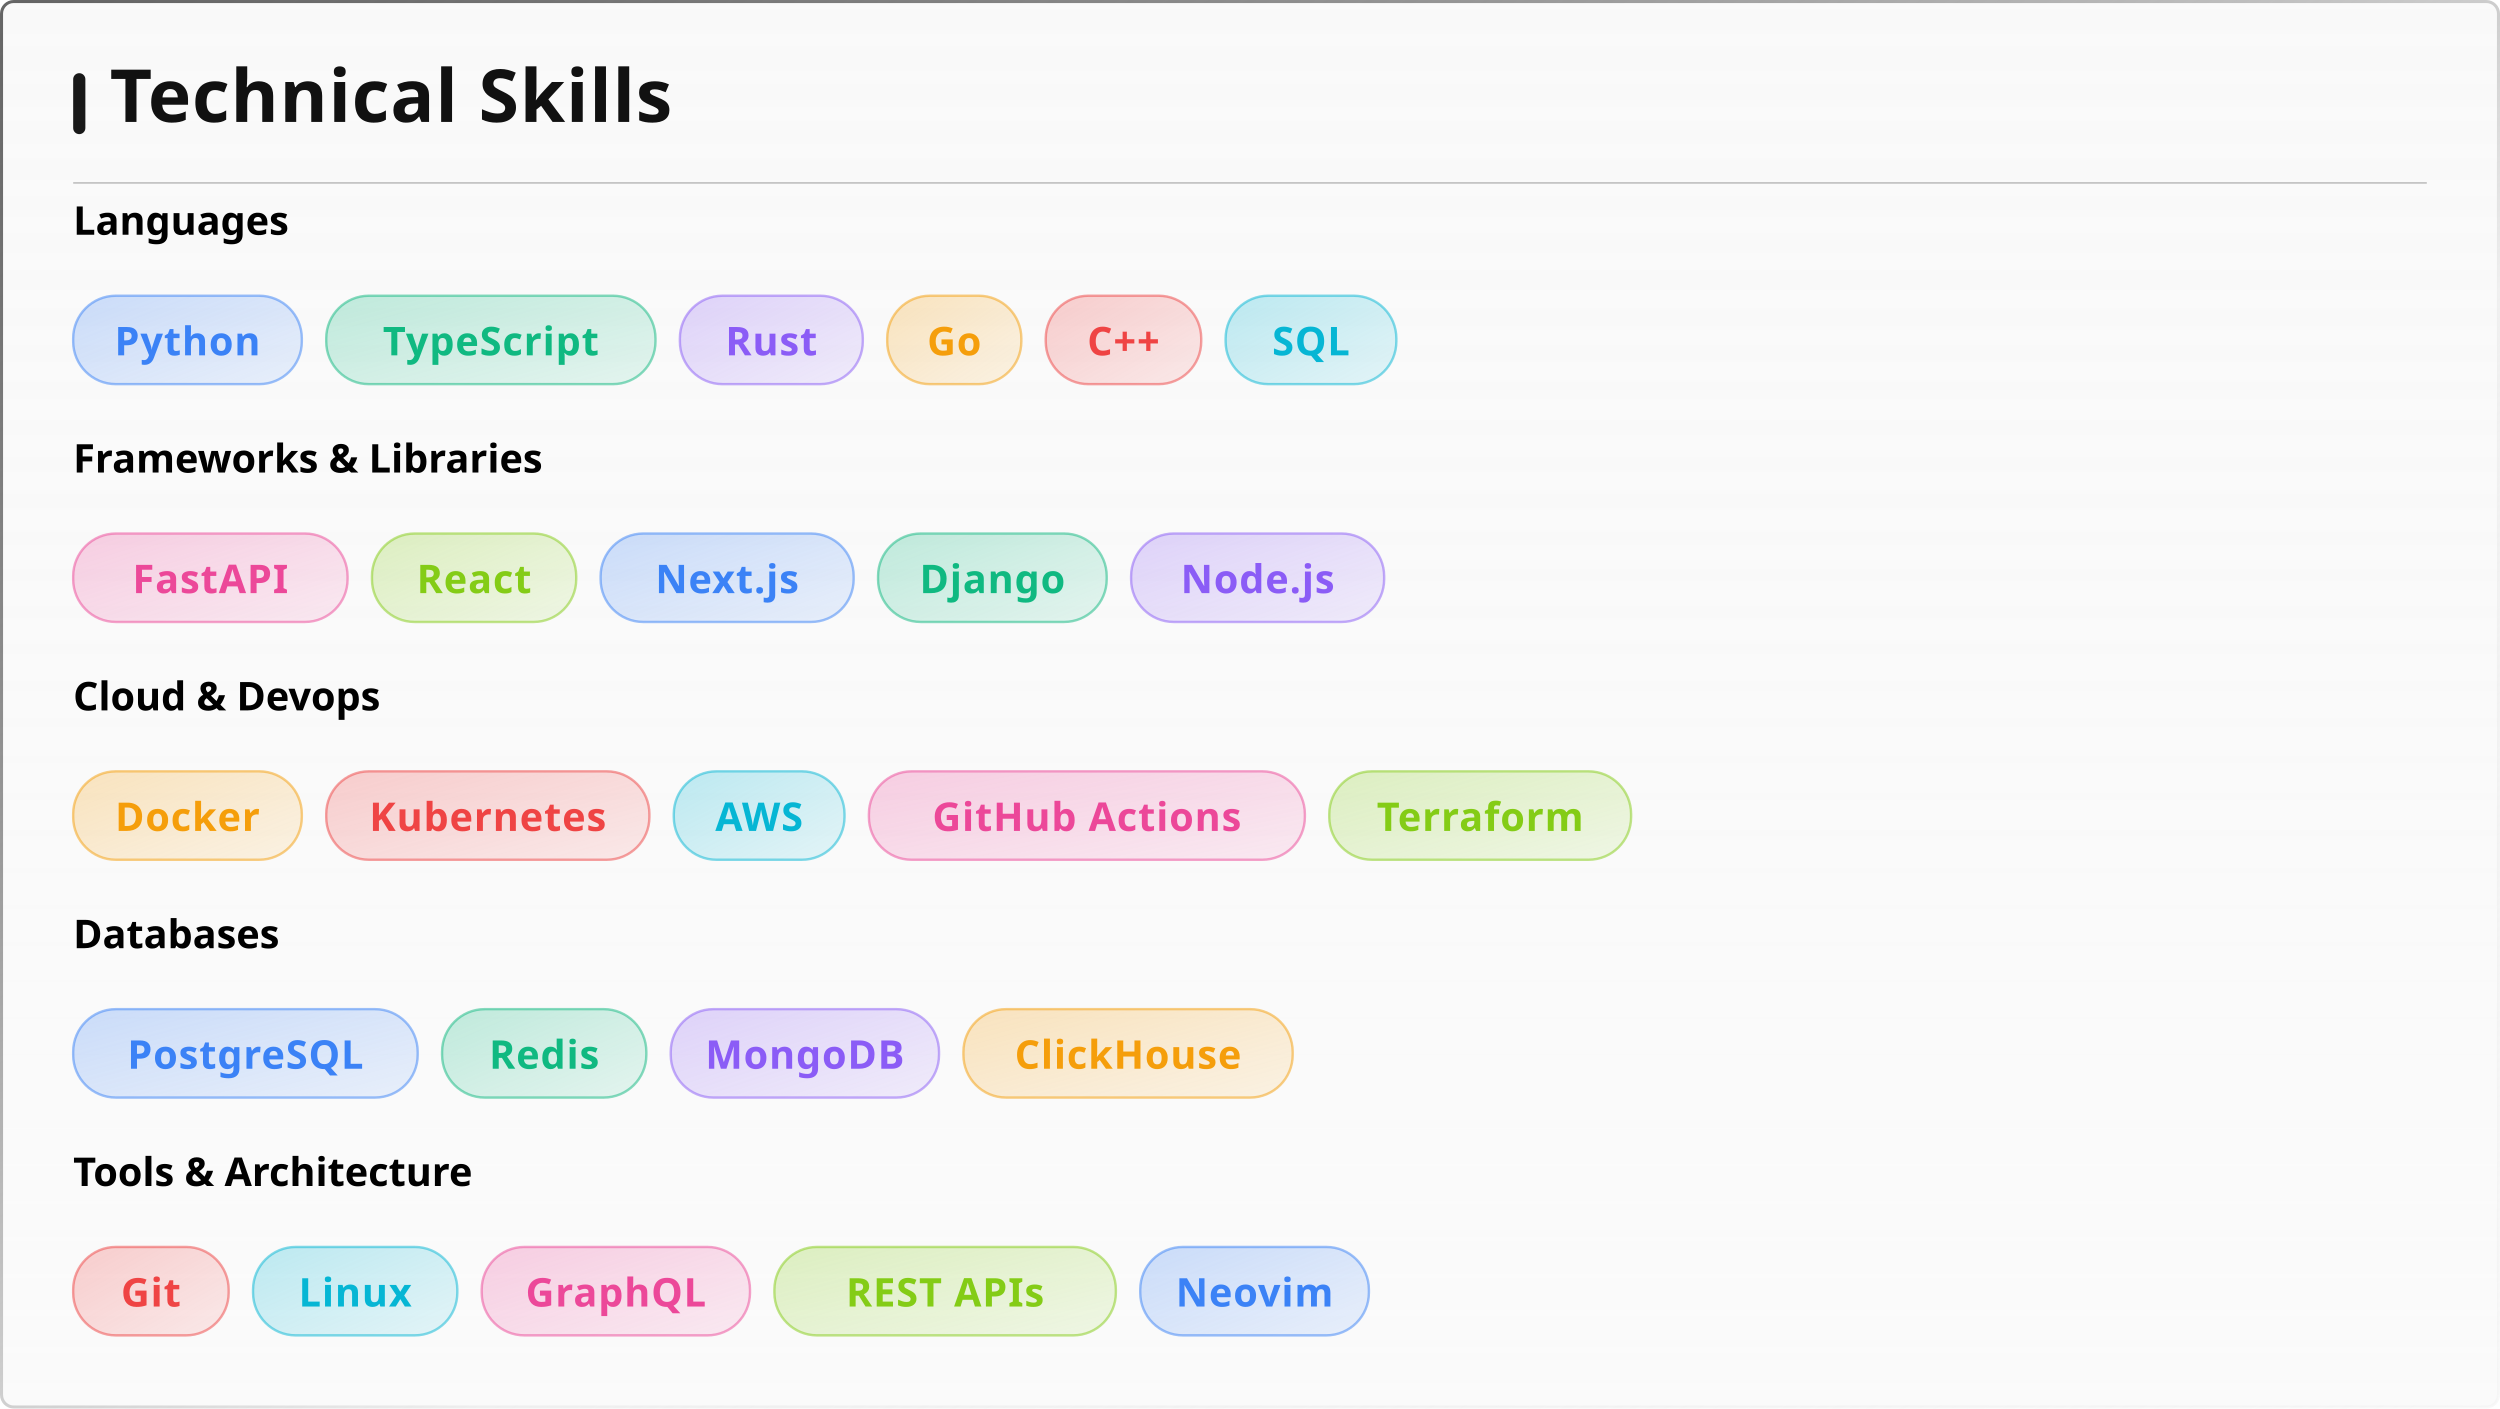
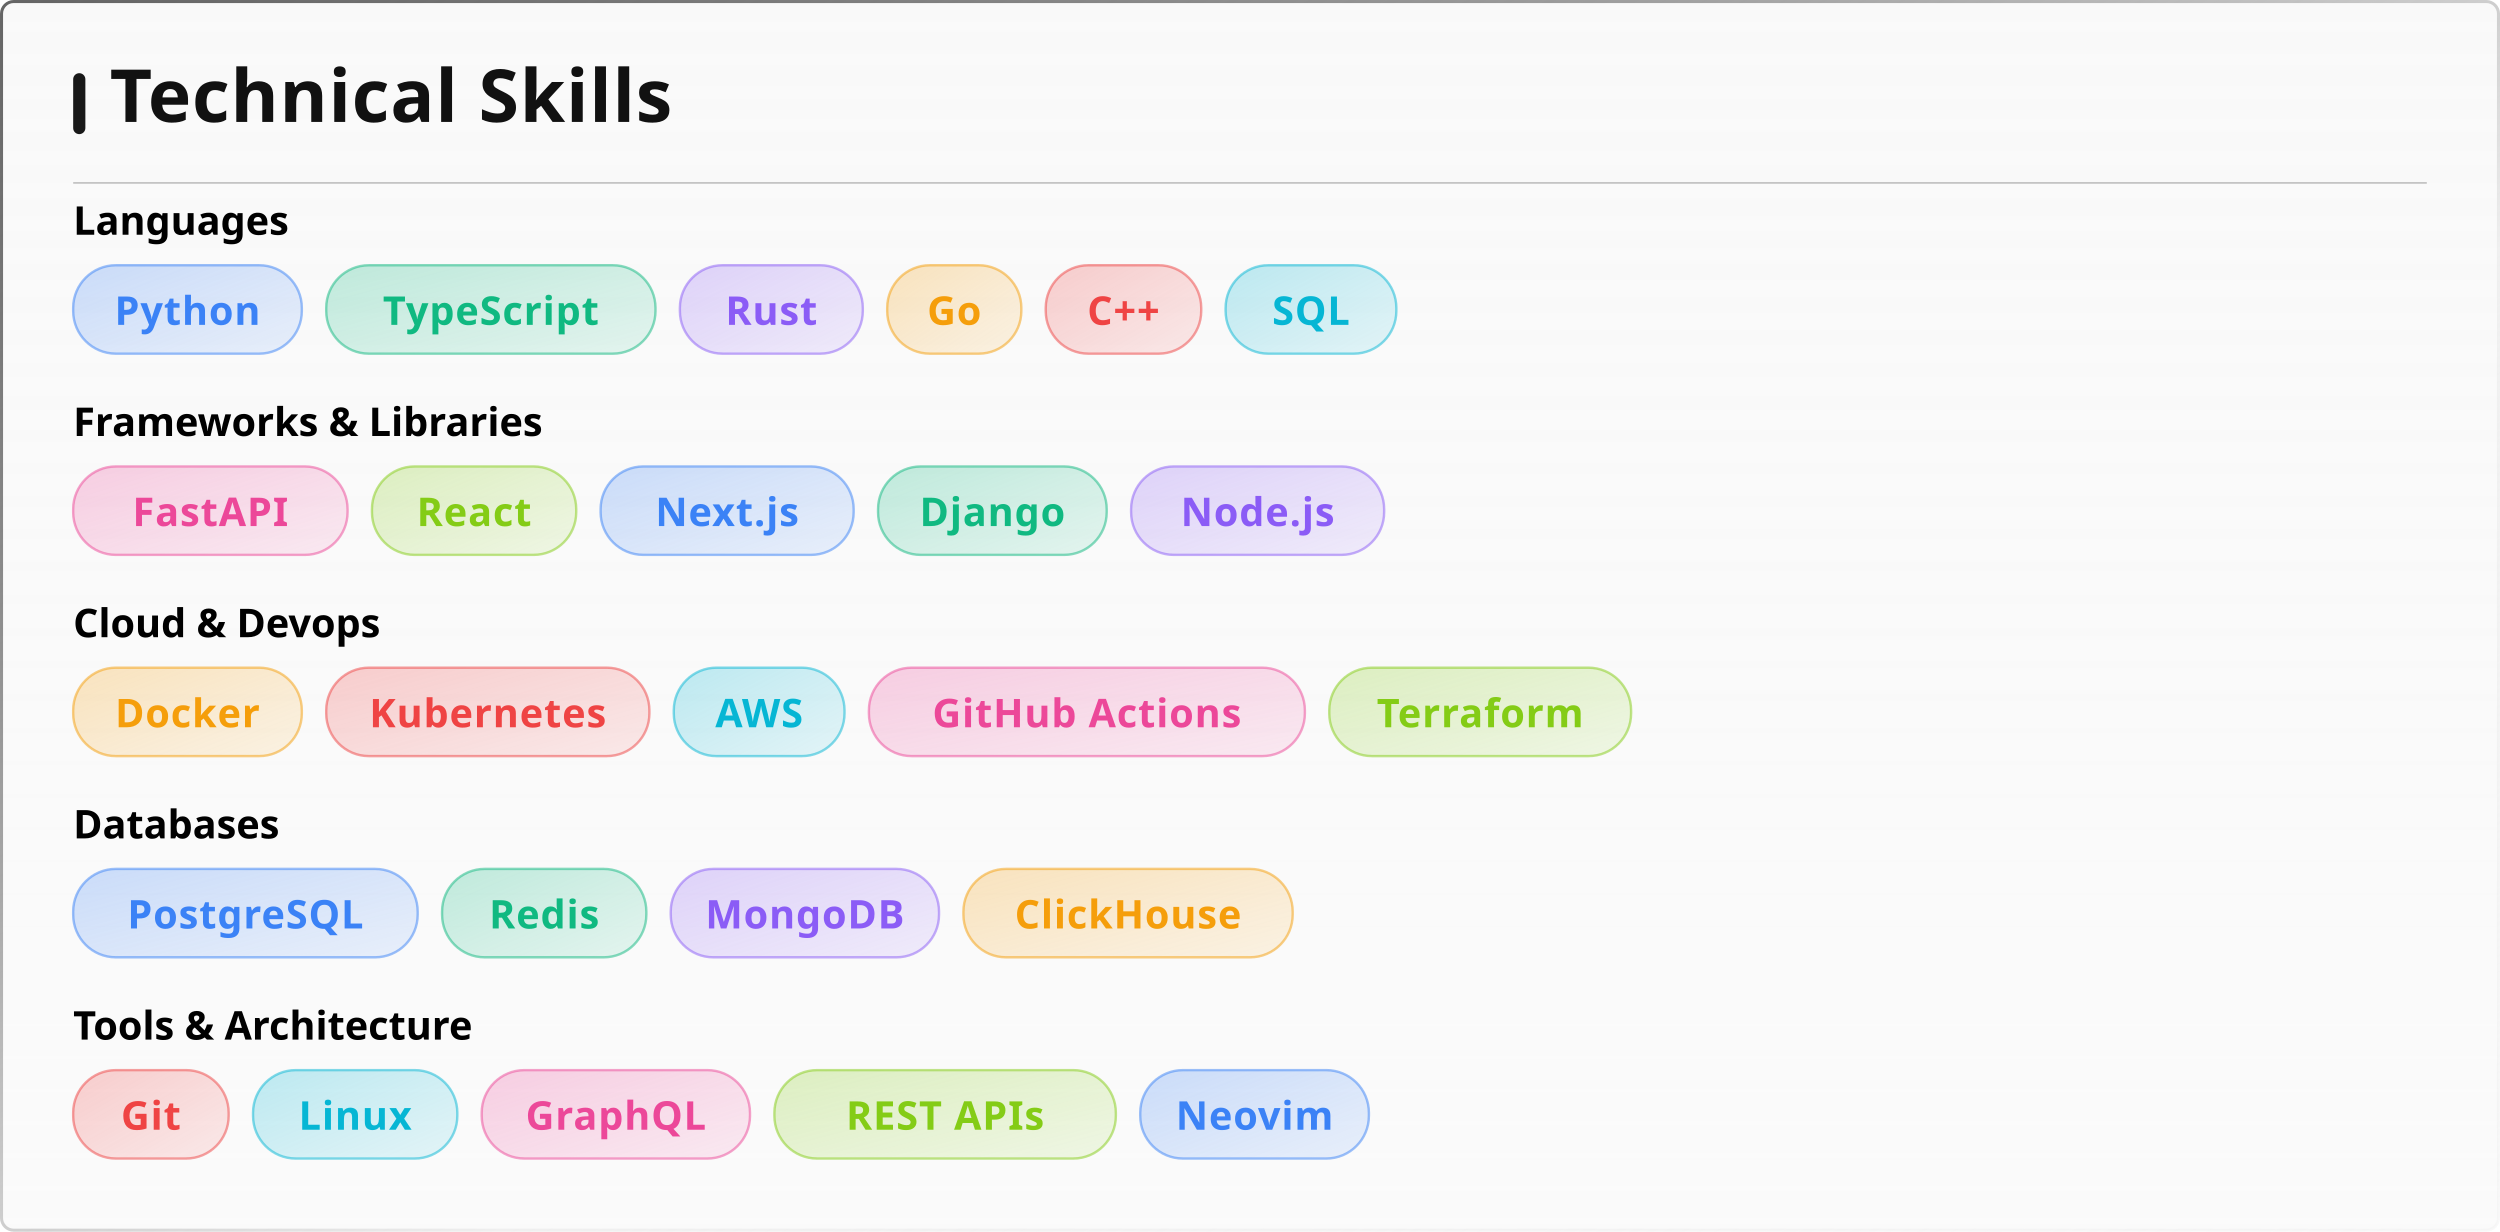
- <svg xmlns="http://www.w3.org/2000/svg" width="820" height="462" viewBox="0 0 820 462" role="img">
+ <svg xmlns="http://www.w3.org/2000/svg" width="820" height="404" viewBox="0 0 820 404" role="img">
  <defs>
    <linearGradient id="pf-progress-grad" x1="0%" y1="0%" x2="100%" y2="0%">
      <stop offset="0%" stop-color="#000000" stop-opacity="0.75" />
      <stop offset="70%" stop-color="#000000" />
      <stop offset="100%" stop-color="#FF0055" stop-opacity="0.9" />
    </linearGradient>
    <linearGradient id="pf-card-border" x1="0%" y1="0%" x2="100%" y2="100%">
      <stop offset="0%" stop-color="#000000" stop-opacity="0.6" />
      <stop offset="60%" stop-color="#EEEEEE" stop-opacity="0.9" />
      <stop offset="100%" stop-color="#EEEEEE" stop-opacity="0.4" />
    </linearGradient>
    <linearGradient id="pf-card-bg" x1="0%" y1="0%" x2="0%" y2="100%">
      <stop offset="0%" stop-color="#F9F9F9" stop-opacity="0.95" />
      <stop offset="100%" stop-color="#F9F9F9" stop-opacity="0.8" />
    </linearGradient>
    <linearGradient id="pf-card-gradient" x1="0%" y1="0%" x2="100%" y2="100%">
      <stop offset="0%" stop-color="#F9F9F9" />
      <stop offset="50%" stop-color="#FFFFFF" />
      <stop offset="100%" stop-color="#F9F9F9" />
    </linearGradient>
    <linearGradient id="pf-track-bg" x1="0%" y1="0%" x2="100%" y2="0%">
      <stop offset="0%" stop-color="#888888" stop-opacity="0.15" />
      <stop offset="100%" stop-color="#888888" stop-opacity="0.08" />
    </linearGradient>
    <linearGradient id="pf-badge-0" x1="0%" y1="0%" x2="100%" y2="100%">
      <stop offset="0%" stop-color="#3B82F6" stop-opacity="0.25" />
      <stop offset="100%" stop-color="#3B82F6" stop-opacity="0.1" />
    </linearGradient>
    <linearGradient id="pf-badge-1" x1="0%" y1="0%" x2="100%" y2="100%">
      <stop offset="0%" stop-color="#10B981" stop-opacity="0.25" />
      <stop offset="100%" stop-color="#10B981" stop-opacity="0.1" />
    </linearGradient>
    <linearGradient id="pf-badge-2" x1="0%" y1="0%" x2="100%" y2="100%">
      <stop offset="0%" stop-color="#8B5CF6" stop-opacity="0.25" />
      <stop offset="100%" stop-color="#8B5CF6" stop-opacity="0.1" />
    </linearGradient>
    <linearGradient id="pf-badge-3" x1="0%" y1="0%" x2="100%" y2="100%">
      <stop offset="0%" stop-color="#F59E0B" stop-opacity="0.25" />
      <stop offset="100%" stop-color="#F59E0B" stop-opacity="0.1" />
    </linearGradient>
    <linearGradient id="pf-badge-4" x1="0%" y1="0%" x2="100%" y2="100%">
      <stop offset="0%" stop-color="#EF4444" stop-opacity="0.25" />
      <stop offset="100%" stop-color="#EF4444" stop-opacity="0.1" />
    </linearGradient>
    <linearGradient id="pf-badge-5" x1="0%" y1="0%" x2="100%" y2="100%">
      <stop offset="0%" stop-color="#06B6D4" stop-opacity="0.25" />
      <stop offset="100%" stop-color="#06B6D4" stop-opacity="0.1" />
    </linearGradient>
    <linearGradient id="pf-badge-6" x1="0%" y1="0%" x2="100%" y2="100%">
      <stop offset="0%" stop-color="#EC4899" stop-opacity="0.25" />
      <stop offset="100%" stop-color="#EC4899" stop-opacity="0.1" />
    </linearGradient>
    <linearGradient id="pf-badge-7" x1="0%" y1="0%" x2="100%" y2="100%">
      <stop offset="0%" stop-color="#84CC16" stop-opacity="0.25" />
      <stop offset="100%" stop-color="#84CC16" stop-opacity="0.1" />
    </linearGradient>
  </defs>
-   <svg width="820" height="462" viewBox="0 0 820 462" fill="none">
+   <svg width="820" height="404" viewBox="0 0 820 404" fill="none">
    <defs>
      <linearGradient id="pf-progress-grad" x1="0%" y1="0%" x2="100%" y2="0%">
        <stop offset="0%" stop-color="#000000" stop-opacity="0.75" />
        <stop offset="70%" stop-color="#000000" />
        <stop offset="100%" stop-color="#FF0055" stop-opacity="0.9" />
      </linearGradient>
      <linearGradient id="pf-card-border" x1="0%" y1="0%" x2="100%" y2="100%">
        <stop offset="0%" stop-color="#000000" stop-opacity="0.6" />
        <stop offset="60%" stop-color="#EEEEEE" stop-opacity="0.9" />
        <stop offset="100%" stop-color="#EEEEEE" stop-opacity="0.4" />
      </linearGradient>
      <linearGradient id="pf-card-bg" x1="0%" y1="0%" x2="0%" y2="100%">
        <stop offset="0%" stop-color="#F9F9F9" stop-opacity="0.95" />
        <stop offset="100%" stop-color="#F9F9F9" stop-opacity="0.8" />
      </linearGradient>
      <linearGradient id="pf-card-gradient" x1="0%" y1="0%" x2="100%" y2="100%">
        <stop offset="0%" stop-color="#F9F9F9" />
        <stop offset="50%" stop-color="#FFFFFF" />
        <stop offset="100%" stop-color="#F9F9F9" />
      </linearGradient>
      <linearGradient id="pf-track-bg" x1="0%" y1="0%" x2="100%" y2="0%">
        <stop offset="0%" stop-color="#888888" stop-opacity="0.15" />
        <stop offset="100%" stop-color="#888888" stop-opacity="0.08" />
      </linearGradient>
      <linearGradient id="pf-badge-0" x1="0%" y1="0%" x2="100%" y2="100%">
        <stop offset="0%" stop-color="#3B82F6" stop-opacity="0.25" />
        <stop offset="100%" stop-color="#3B82F6" stop-opacity="0.1" />
      </linearGradient>
      <linearGradient id="pf-badge-1" x1="0%" y1="0%" x2="100%" y2="100%">
        <stop offset="0%" stop-color="#10B981" stop-opacity="0.25" />
        <stop offset="100%" stop-color="#10B981" stop-opacity="0.1" />
      </linearGradient>
      <linearGradient id="pf-badge-2" x1="0%" y1="0%" x2="100%" y2="100%">
        <stop offset="0%" stop-color="#8B5CF6" stop-opacity="0.25" />
        <stop offset="100%" stop-color="#8B5CF6" stop-opacity="0.1" />
      </linearGradient>
      <linearGradient id="pf-badge-3" x1="0%" y1="0%" x2="100%" y2="100%">
        <stop offset="0%" stop-color="#F59E0B" stop-opacity="0.25" />
        <stop offset="100%" stop-color="#F59E0B" stop-opacity="0.1" />
      </linearGradient>
      <linearGradient id="pf-badge-4" x1="0%" y1="0%" x2="100%" y2="100%">
        <stop offset="0%" stop-color="#EF4444" stop-opacity="0.25" />
        <stop offset="100%" stop-color="#EF4444" stop-opacity="0.1" />
      </linearGradient>
      <linearGradient id="pf-badge-5" x1="0%" y1="0%" x2="100%" y2="100%">
        <stop offset="0%" stop-color="#06B6D4" stop-opacity="0.25" />
        <stop offset="100%" stop-color="#06B6D4" stop-opacity="0.1" />
      </linearGradient>
      <linearGradient id="pf-badge-6" x1="0%" y1="0%" x2="100%" y2="100%">
        <stop offset="0%" stop-color="#EC4899" stop-opacity="0.25" />
        <stop offset="100%" stop-color="#EC4899" stop-opacity="0.1" />
      </linearGradient>
      <linearGradient id="pf-badge-7" x1="0%" y1="0%" x2="100%" y2="100%">
        <stop offset="0%" stop-color="#84CC16" stop-opacity="0.25" />
        <stop offset="100%" stop-color="#84CC16" stop-opacity="0.1" />
      </linearGradient>
    </defs>
-     <g role="group" data-pf-id="card_9934aa">
-       <rect x="0.5" y="0.5" width="819" height="461" fill="url(#pf-card-bg)" stroke="url(#pf-card-border)" stroke-width="1" rx="4" />
+     <g role="group" data-pf-id="card_479d7d">
+       <rect x="0.5" y="0.5" width="819" height="403" fill="url(#pf-card-bg)" stroke="url(#pf-card-border)" stroke-width="1" rx="4" />
      <rect x="24" y="24" width="4" height="20" rx="2" fill="#000000" opacity="0.9" />
      <text x="36" y="40" font-family="sans-serif" font-size="24" font-weight="700" fill="#111111" letter-spacing="0.3">Technical Skills</text>
      <line x1="24" y1="60" x2="796" y2="60" stroke="#000000" stroke-width="0.5" stroke-opacity="0.25" />
-       <g data-pf-id="column_a67679">
-         <text x="24" y="77" font-family="sans-serif" font-size="13" font-weight="700" fill="#000000" data-pf-id="text_a1b7bd">Languages</text>
-         <g data-pf-id="wrap_7f89a5">
-           <g role="term" data-pf-id="badge_43b045">
-             <rect x="24" y="97" width="75" height="29" rx="14" fill="url(#pf-badge-0)" stroke="#3B82F6" stroke-width="0.8" stroke-opacity="0.5" />
-             <text x="61.5" y="111.5" font-family="sans-serif" font-size="13" fill="#3B82F6" text-anchor="middle" dominant-baseline="central" font-weight="600" letter-spacing="0.3">Python</text>
-           </g>
-           <g role="term" data-pf-id="badge_b4eb43">
-             <rect x="107" y="97" width="108" height="29" rx="14" fill="url(#pf-badge-1)" stroke="#10B981" stroke-width="0.8" stroke-opacity="0.5" />
-             <text x="161.0" y="111.5" font-family="sans-serif" font-size="13" fill="#10B981" text-anchor="middle" dominant-baseline="central" font-weight="600" letter-spacing="0.3">TypeScript</text>
-           </g>
-           <g role="term" data-pf-id="badge_1f963d">
-             <rect x="223" y="97" width="60" height="29" rx="14" fill="url(#pf-badge-2)" stroke="#8B5CF6" stroke-width="0.8" stroke-opacity="0.5" />
-             <text x="253.0" y="111.5" font-family="sans-serif" font-size="13" fill="#8B5CF6" text-anchor="middle" dominant-baseline="central" font-weight="600" letter-spacing="0.3">Rust</text>
-           </g>
-           <g role="term" data-pf-id="badge_e9ebde">
-             <rect x="291" y="97" width="44" height="29" rx="14" fill="url(#pf-badge-3)" stroke="#F59E0B" stroke-width="0.8" stroke-opacity="0.5" />
-             <text x="313.0" y="111.5" font-family="sans-serif" font-size="13" fill="#F59E0B" text-anchor="middle" dominant-baseline="central" font-weight="600" letter-spacing="0.3">Go</text>
-           </g>
-           <g role="term" data-pf-id="badge_19e0be">
-             <rect x="343" y="97" width="51" height="29" rx="14" fill="url(#pf-badge-4)" stroke="#EF4444" stroke-width="0.8" stroke-opacity="0.5" />
-             <text x="368.5" y="111.5" font-family="sans-serif" font-size="13" fill="#EF4444" text-anchor="middle" dominant-baseline="central" font-weight="600" letter-spacing="0.3">C++</text>
-           </g>
-           <g role="term" data-pf-id="badge_872dd8">
-             <rect x="402" y="97" width="56" height="29" rx="14" fill="url(#pf-badge-5)" stroke="#06B6D4" stroke-width="0.8" stroke-opacity="0.5" />
-             <text x="430.0" y="111.5" font-family="sans-serif" font-size="13" fill="#06B6D4" text-anchor="middle" dominant-baseline="central" font-weight="600" letter-spacing="0.3">SQL</text>
-           </g>
-         </g>
-         <text x="24" y="155" font-family="sans-serif" font-size="13" font-weight="700" fill="#000000" data-pf-id="text_1f8535">Frameworks &amp; Libraries</text>
-         <g data-pf-id="wrap_af1675">
-           <g role="term" data-pf-id="badge_834974">
-             <rect x="24" y="175" width="90" height="29" rx="14" fill="url(#pf-badge-6)" stroke="#EC4899" stroke-width="0.8" stroke-opacity="0.5" />
-             <text x="69.0" y="189.5" font-family="sans-serif" font-size="13" fill="#EC4899" text-anchor="middle" dominant-baseline="central" font-weight="600" letter-spacing="0.3">FastAPI</text>
-           </g>
-           <g role="term" data-pf-id="badge_26b186">
-             <rect x="122" y="175" width="67" height="29" rx="14" fill="url(#pf-badge-7)" stroke="#84CC16" stroke-width="0.8" stroke-opacity="0.5" />
-             <text x="155.5" y="189.5" font-family="sans-serif" font-size="13" fill="#84CC16" text-anchor="middle" dominant-baseline="central" font-weight="600" letter-spacing="0.3">React</text>
-           </g>
-           <g role="term" data-pf-id="badge_f787c7">
-             <rect x="197" y="175" width="83" height="29" rx="14" fill="url(#pf-badge-0)" stroke="#3B82F6" stroke-width="0.8" stroke-opacity="0.5" />
-             <text x="238.5" y="189.5" font-family="sans-serif" font-size="13" fill="#3B82F6" text-anchor="middle" dominant-baseline="central" font-weight="600" letter-spacing="0.3">Next.js</text>
-           </g>
-           <g role="term" data-pf-id="badge_2de90b">
-             <rect x="288" y="175" width="75" height="29" rx="14" fill="url(#pf-badge-1)" stroke="#10B981" stroke-width="0.8" stroke-opacity="0.5" />
-             <text x="325.5" y="189.5" font-family="sans-serif" font-size="13" fill="#10B981" text-anchor="middle" dominant-baseline="central" font-weight="600" letter-spacing="0.3">Django</text>
-           </g>
-           <g role="term" data-pf-id="badge_634748">
-             <rect x="371" y="175" width="83" height="29" rx="14" fill="url(#pf-badge-2)" stroke="#8B5CF6" stroke-width="0.8" stroke-opacity="0.5" />
-             <text x="412.5" y="189.5" font-family="sans-serif" font-size="13" fill="#8B5CF6" text-anchor="middle" dominant-baseline="central" font-weight="600" letter-spacing="0.3">Node.js</text>
-           </g>
-         </g>
-         <text x="24" y="233" font-family="sans-serif" font-size="13" font-weight="700" fill="#000000" data-pf-id="text_3711c6">Cloud &amp; Devops</text>
-         <g data-pf-id="wrap_529c09">
-           <g role="term" data-pf-id="badge_db409a">
-             <rect x="24" y="253" width="75" height="29" rx="14" fill="url(#pf-badge-3)" stroke="#F59E0B" stroke-width="0.8" stroke-opacity="0.5" />
-             <text x="61.5" y="267.5" font-family="sans-serif" font-size="13" fill="#F59E0B" text-anchor="middle" dominant-baseline="central" font-weight="600" letter-spacing="0.3">Docker</text>
-           </g>
-           <g role="term" data-pf-id="badge_0e327b">
-             <rect x="107" y="253" width="106" height="29" rx="14" fill="url(#pf-badge-4)" stroke="#EF4444" stroke-width="0.8" stroke-opacity="0.5" />
-             <text x="160.0" y="267.5" font-family="sans-serif" font-size="13" fill="#EF4444" text-anchor="middle" dominant-baseline="central" font-weight="600" letter-spacing="0.3">Kubernetes</text>
-           </g>
-           <g role="term" data-pf-id="badge_e57d81">
-             <rect x="221" y="253" width="56" height="29" rx="14" fill="url(#pf-badge-5)" stroke="#06B6D4" stroke-width="0.8" stroke-opacity="0.5" />
-             <text x="249.0" y="267.5" font-family="sans-serif" font-size="13" fill="#06B6D4" text-anchor="middle" dominant-baseline="central" font-weight="600" letter-spacing="0.3">AWS</text>
-           </g>
-           <g role="term" data-pf-id="badge_f70eee">
-             <rect x="285" y="253" width="143" height="29" rx="14" fill="url(#pf-badge-6)" stroke="#EC4899" stroke-width="0.8" stroke-opacity="0.5" />
-             <text x="356.5" y="267.5" font-family="sans-serif" font-size="13" fill="#EC4899" text-anchor="middle" dominant-baseline="central" font-weight="600" letter-spacing="0.3">GitHub Actions</text>
-           </g>
-           <g role="term" data-pf-id="badge_856ae3">
-             <rect x="436" y="253" width="99" height="29" rx="14" fill="url(#pf-badge-7)" stroke="#84CC16" stroke-width="0.8" stroke-opacity="0.5" />
-             <text x="485.5" y="267.5" font-family="sans-serif" font-size="13" fill="#84CC16" text-anchor="middle" dominant-baseline="central" font-weight="600" letter-spacing="0.3">Terraform</text>
-           </g>
-         </g>
-         <text x="24" y="311" font-family="sans-serif" font-size="13" font-weight="700" fill="#000000" data-pf-id="text_545234">Databases</text>
-         <g data-pf-id="wrap_77023e">
-           <g role="term" data-pf-id="badge_3ad029">
-             <rect x="24" y="331" width="113" height="29" rx="14" fill="url(#pf-badge-0)" stroke="#3B82F6" stroke-width="0.8" stroke-opacity="0.5" />
-             <text x="80.5" y="345.5" font-family="sans-serif" font-size="13" fill="#3B82F6" text-anchor="middle" dominant-baseline="central" font-weight="600" letter-spacing="0.3">PostgreSQL</text>
-           </g>
-           <g role="term" data-pf-id="badge_da0b1e">
-             <rect x="145" y="331" width="67" height="29" rx="14" fill="url(#pf-badge-1)" stroke="#10B981" stroke-width="0.8" stroke-opacity="0.5" />
-             <text x="178.5" y="345.5" font-family="sans-serif" font-size="13" fill="#10B981" text-anchor="middle" dominant-baseline="central" font-weight="600" letter-spacing="0.3">Redis</text>
-           </g>
-           <g role="term" data-pf-id="badge_c64152">
-             <rect x="220" y="331" width="88" height="29" rx="14" fill="url(#pf-badge-2)" stroke="#8B5CF6" stroke-width="0.8" stroke-opacity="0.5" />
-             <text x="264.0" y="345.5" font-family="sans-serif" font-size="13" fill="#8B5CF6" text-anchor="middle" dominant-baseline="central" font-weight="600" letter-spacing="0.3">MongoDB</text>
-           </g>
-           <g role="term" data-pf-id="badge_1abf7b">
-             <rect x="316" y="331" width="108" height="29" rx="14" fill="url(#pf-badge-3)" stroke="#F59E0B" stroke-width="0.8" stroke-opacity="0.5" />
-             <text x="370.0" y="345.5" font-family="sans-serif" font-size="13" fill="#F59E0B" text-anchor="middle" dominant-baseline="central" font-weight="600" letter-spacing="0.3">ClickHouse</text>
-           </g>
-         </g>
-         <text x="24" y="389" font-family="sans-serif" font-size="13" font-weight="700" fill="#000000" data-pf-id="text_f90b5c">Tools &amp; Architecture</text>
-         <g data-pf-id="wrap_9d491a">
-           <g role="term" data-pf-id="badge_475a83">
-             <rect x="24" y="409" width="51" height="29" rx="14" fill="url(#pf-badge-4)" stroke="#EF4444" stroke-width="0.8" stroke-opacity="0.5" />
-             <text x="49.5" y="423.5" font-family="sans-serif" font-size="13" fill="#EF4444" text-anchor="middle" dominant-baseline="central" font-weight="600" letter-spacing="0.3">Git</text>
-           </g>
-           <g role="term" data-pf-id="badge_98c687">
-             <rect x="83" y="409" width="67" height="29" rx="14" fill="url(#pf-badge-5)" stroke="#06B6D4" stroke-width="0.8" stroke-opacity="0.5" />
-             <text x="116.5" y="423.5" font-family="sans-serif" font-size="13" fill="#06B6D4" text-anchor="middle" dominant-baseline="central" font-weight="600" letter-spacing="0.3">Linux</text>
-           </g>
-           <g role="term" data-pf-id="badge_3807af">
-             <rect x="158" y="409" width="88" height="29" rx="14" fill="url(#pf-badge-6)" stroke="#EC4899" stroke-width="0.8" stroke-opacity="0.5" />
-             <text x="202.0" y="423.5" font-family="sans-serif" font-size="13" fill="#EC4899" text-anchor="middle" dominant-baseline="central" font-weight="600" letter-spacing="0.3">GraphQL</text>
-           </g>
-           <g role="term" data-pf-id="badge_734861">
-             <rect x="254" y="409" width="112" height="29" rx="14" fill="url(#pf-badge-7)" stroke="#84CC16" stroke-width="0.8" stroke-opacity="0.5" />
-             <text x="310.0" y="423.5" font-family="sans-serif" font-size="13" fill="#84CC16" text-anchor="middle" dominant-baseline="central" font-weight="600" letter-spacing="0.3">REST APIs</text>
-           </g>
-           <g role="term" data-pf-id="badge_5654b1">
-             <rect x="374" y="409" width="75" height="29" rx="14" fill="url(#pf-badge-0)" stroke="#3B82F6" stroke-width="0.8" stroke-opacity="0.5" />
-             <text x="411.5" y="423.5" font-family="sans-serif" font-size="13" fill="#3B82F6" text-anchor="middle" dominant-baseline="central" font-weight="600" letter-spacing="0.3">Neovim</text>
+       <g data-pf-id="column_43109a">
+         <text x="24" y="77" font-family="sans-serif" font-size="13" font-weight="700" fill="#000000" data-pf-id="text_de81c9">Languages</text>
+         <g data-pf-id="wrap_ecd4ec">
+           <g role="term" data-pf-id="badge_ed794f">
+             <rect x="24" y="87" width="75" height="29" rx="14" fill="url(#pf-badge-0)" stroke="#3B82F6" stroke-width="0.8" stroke-opacity="0.5" />
+             <text x="61.5" y="101.5" font-family="sans-serif" font-size="13" fill="#3B82F6" text-anchor="middle" dominant-baseline="central" font-weight="600" letter-spacing="0.3">Python</text>
+           </g>
+           <g role="term" data-pf-id="badge_77239f">
+             <rect x="107" y="87" width="108" height="29" rx="14" fill="url(#pf-badge-1)" stroke="#10B981" stroke-width="0.8" stroke-opacity="0.5" />
+             <text x="161.0" y="101.5" font-family="sans-serif" font-size="13" fill="#10B981" text-anchor="middle" dominant-baseline="central" font-weight="600" letter-spacing="0.3">TypeScript</text>
+           </g>
+           <g role="term" data-pf-id="badge_8fc85f">
+             <rect x="223" y="87" width="60" height="29" rx="14" fill="url(#pf-badge-2)" stroke="#8B5CF6" stroke-width="0.8" stroke-opacity="0.5" />
+             <text x="253.0" y="101.5" font-family="sans-serif" font-size="13" fill="#8B5CF6" text-anchor="middle" dominant-baseline="central" font-weight="600" letter-spacing="0.3">Rust</text>
+           </g>
+           <g role="term" data-pf-id="badge_1b5bb7">
+             <rect x="291" y="87" width="44" height="29" rx="14" fill="url(#pf-badge-3)" stroke="#F59E0B" stroke-width="0.8" stroke-opacity="0.5" />
+             <text x="313.0" y="101.5" font-family="sans-serif" font-size="13" fill="#F59E0B" text-anchor="middle" dominant-baseline="central" font-weight="600" letter-spacing="0.3">Go</text>
+           </g>
+           <g role="term" data-pf-id="badge_583169">
+             <rect x="343" y="87" width="51" height="29" rx="14" fill="url(#pf-badge-4)" stroke="#EF4444" stroke-width="0.8" stroke-opacity="0.5" />
+             <text x="368.5" y="101.5" font-family="sans-serif" font-size="13" fill="#EF4444" text-anchor="middle" dominant-baseline="central" font-weight="600" letter-spacing="0.3">C++</text>
+           </g>
+           <g role="term" data-pf-id="badge_181bfb">
+             <rect x="402" y="87" width="56" height="29" rx="14" fill="url(#pf-badge-5)" stroke="#06B6D4" stroke-width="0.8" stroke-opacity="0.5" />
+             <text x="430.0" y="101.5" font-family="sans-serif" font-size="13" fill="#06B6D4" text-anchor="middle" dominant-baseline="central" font-weight="600" letter-spacing="0.3">SQL</text>
+           </g>
+         </g>
+         <text x="24" y="143" font-family="sans-serif" font-size="13" font-weight="700" fill="#000000" data-pf-id="text_050096">Frameworks &amp; Libraries</text>
+         <g data-pf-id="wrap_fed40a">
+           <g role="term" data-pf-id="badge_163645">
+             <rect x="24" y="153" width="90" height="29" rx="14" fill="url(#pf-badge-6)" stroke="#EC4899" stroke-width="0.8" stroke-opacity="0.5" />
+             <text x="69.0" y="167.5" font-family="sans-serif" font-size="13" fill="#EC4899" text-anchor="middle" dominant-baseline="central" font-weight="600" letter-spacing="0.3">FastAPI</text>
+           </g>
+           <g role="term" data-pf-id="badge_8a5e78">
+             <rect x="122" y="153" width="67" height="29" rx="14" fill="url(#pf-badge-7)" stroke="#84CC16" stroke-width="0.8" stroke-opacity="0.5" />
+             <text x="155.5" y="167.5" font-family="sans-serif" font-size="13" fill="#84CC16" text-anchor="middle" dominant-baseline="central" font-weight="600" letter-spacing="0.3">React</text>
+           </g>
+           <g role="term" data-pf-id="badge_6b65f5">
+             <rect x="197" y="153" width="83" height="29" rx="14" fill="url(#pf-badge-0)" stroke="#3B82F6" stroke-width="0.8" stroke-opacity="0.5" />
+             <text x="238.5" y="167.5" font-family="sans-serif" font-size="13" fill="#3B82F6" text-anchor="middle" dominant-baseline="central" font-weight="600" letter-spacing="0.3">Next.js</text>
+           </g>
+           <g role="term" data-pf-id="badge_ddcde7">
+             <rect x="288" y="153" width="75" height="29" rx="14" fill="url(#pf-badge-1)" stroke="#10B981" stroke-width="0.8" stroke-opacity="0.5" />
+             <text x="325.5" y="167.5" font-family="sans-serif" font-size="13" fill="#10B981" text-anchor="middle" dominant-baseline="central" font-weight="600" letter-spacing="0.3">Django</text>
+           </g>
+           <g role="term" data-pf-id="badge_9fe668">
+             <rect x="371" y="153" width="83" height="29" rx="14" fill="url(#pf-badge-2)" stroke="#8B5CF6" stroke-width="0.8" stroke-opacity="0.5" />
+             <text x="412.5" y="167.5" font-family="sans-serif" font-size="13" fill="#8B5CF6" text-anchor="middle" dominant-baseline="central" font-weight="600" letter-spacing="0.3">Node.js</text>
+           </g>
+         </g>
+         <text x="24" y="209" font-family="sans-serif" font-size="13" font-weight="700" fill="#000000" data-pf-id="text_93eb6e">Cloud &amp; Devops</text>
+         <g data-pf-id="wrap_09c04c">
+           <g role="term" data-pf-id="badge_d9e138">
+             <rect x="24" y="219" width="75" height="29" rx="14" fill="url(#pf-badge-3)" stroke="#F59E0B" stroke-width="0.8" stroke-opacity="0.5" />
+             <text x="61.5" y="233.5" font-family="sans-serif" font-size="13" fill="#F59E0B" text-anchor="middle" dominant-baseline="central" font-weight="600" letter-spacing="0.3">Docker</text>
+           </g>
+           <g role="term" data-pf-id="badge_c98008">
+             <rect x="107" y="219" width="106" height="29" rx="14" fill="url(#pf-badge-4)" stroke="#EF4444" stroke-width="0.8" stroke-opacity="0.5" />
+             <text x="160.0" y="233.5" font-family="sans-serif" font-size="13" fill="#EF4444" text-anchor="middle" dominant-baseline="central" font-weight="600" letter-spacing="0.3">Kubernetes</text>
+           </g>
+           <g role="term" data-pf-id="badge_376b2b">
+             <rect x="221" y="219" width="56" height="29" rx="14" fill="url(#pf-badge-5)" stroke="#06B6D4" stroke-width="0.8" stroke-opacity="0.5" />
+             <text x="249.0" y="233.5" font-family="sans-serif" font-size="13" fill="#06B6D4" text-anchor="middle" dominant-baseline="central" font-weight="600" letter-spacing="0.3">AWS</text>
+           </g>
+           <g role="term" data-pf-id="badge_83c197">
+             <rect x="285" y="219" width="143" height="29" rx="14" fill="url(#pf-badge-6)" stroke="#EC4899" stroke-width="0.8" stroke-opacity="0.5" />
+             <text x="356.5" y="233.5" font-family="sans-serif" font-size="13" fill="#EC4899" text-anchor="middle" dominant-baseline="central" font-weight="600" letter-spacing="0.3">GitHub Actions</text>
+           </g>
+           <g role="term" data-pf-id="badge_0871da">
+             <rect x="436" y="219" width="99" height="29" rx="14" fill="url(#pf-badge-7)" stroke="#84CC16" stroke-width="0.8" stroke-opacity="0.5" />
+             <text x="485.5" y="233.5" font-family="sans-serif" font-size="13" fill="#84CC16" text-anchor="middle" dominant-baseline="central" font-weight="600" letter-spacing="0.3">Terraform</text>
+           </g>
+         </g>
+         <text x="24" y="275" font-family="sans-serif" font-size="13" font-weight="700" fill="#000000" data-pf-id="text_cdc06d">Databases</text>
+         <g data-pf-id="wrap_887db1">
+           <g role="term" data-pf-id="badge_94baec">
+             <rect x="24" y="285" width="113" height="29" rx="14" fill="url(#pf-badge-0)" stroke="#3B82F6" stroke-width="0.8" stroke-opacity="0.5" />
+             <text x="80.5" y="299.5" font-family="sans-serif" font-size="13" fill="#3B82F6" text-anchor="middle" dominant-baseline="central" font-weight="600" letter-spacing="0.3">PostgreSQL</text>
+           </g>
+           <g role="term" data-pf-id="badge_50c39e">
+             <rect x="145" y="285" width="67" height="29" rx="14" fill="url(#pf-badge-1)" stroke="#10B981" stroke-width="0.8" stroke-opacity="0.5" />
+             <text x="178.5" y="299.5" font-family="sans-serif" font-size="13" fill="#10B981" text-anchor="middle" dominant-baseline="central" font-weight="600" letter-spacing="0.3">Redis</text>
+           </g>
+           <g role="term" data-pf-id="badge_eb6d2c">
+             <rect x="220" y="285" width="88" height="29" rx="14" fill="url(#pf-badge-2)" stroke="#8B5CF6" stroke-width="0.8" stroke-opacity="0.5" />
+             <text x="264.0" y="299.5" font-family="sans-serif" font-size="13" fill="#8B5CF6" text-anchor="middle" dominant-baseline="central" font-weight="600" letter-spacing="0.3">MongoDB</text>
+           </g>
+           <g role="term" data-pf-id="badge_dcdaa0">
+             <rect x="316" y="285" width="108" height="29" rx="14" fill="url(#pf-badge-3)" stroke="#F59E0B" stroke-width="0.8" stroke-opacity="0.5" />
+             <text x="370.0" y="299.5" font-family="sans-serif" font-size="13" fill="#F59E0B" text-anchor="middle" dominant-baseline="central" font-weight="600" letter-spacing="0.3">ClickHouse</text>
+           </g>
+         </g>
+         <text x="24" y="341" font-family="sans-serif" font-size="13" font-weight="700" fill="#000000" data-pf-id="text_d9bd48">Tools &amp; Architecture</text>
+         <g data-pf-id="wrap_b8a08f">
+           <g role="term" data-pf-id="badge_a7d04a">
+             <rect x="24" y="351" width="51" height="29" rx="14" fill="url(#pf-badge-4)" stroke="#EF4444" stroke-width="0.8" stroke-opacity="0.5" />
+             <text x="49.5" y="365.5" font-family="sans-serif" font-size="13" fill="#EF4444" text-anchor="middle" dominant-baseline="central" font-weight="600" letter-spacing="0.3">Git</text>
+           </g>
+           <g role="term" data-pf-id="badge_de6261">
+             <rect x="83" y="351" width="67" height="29" rx="14" fill="url(#pf-badge-5)" stroke="#06B6D4" stroke-width="0.8" stroke-opacity="0.5" />
+             <text x="116.5" y="365.5" font-family="sans-serif" font-size="13" fill="#06B6D4" text-anchor="middle" dominant-baseline="central" font-weight="600" letter-spacing="0.3">Linux</text>
+           </g>
+           <g role="term" data-pf-id="badge_7cb72a">
+             <rect x="158" y="351" width="88" height="29" rx="14" fill="url(#pf-badge-6)" stroke="#EC4899" stroke-width="0.8" stroke-opacity="0.5" />
+             <text x="202.0" y="365.5" font-family="sans-serif" font-size="13" fill="#EC4899" text-anchor="middle" dominant-baseline="central" font-weight="600" letter-spacing="0.3">GraphQL</text>
+           </g>
+           <g role="term" data-pf-id="badge_5e7497">
+             <rect x="254" y="351" width="112" height="29" rx="14" fill="url(#pf-badge-7)" stroke="#84CC16" stroke-width="0.8" stroke-opacity="0.5" />
+             <text x="310.0" y="365.5" font-family="sans-serif" font-size="13" fill="#84CC16" text-anchor="middle" dominant-baseline="central" font-weight="600" letter-spacing="0.3">REST APIs</text>
+           </g>
+           <g role="term" data-pf-id="badge_2e263c">
+             <rect x="374" y="351" width="75" height="29" rx="14" fill="url(#pf-badge-0)" stroke="#3B82F6" stroke-width="0.8" stroke-opacity="0.5" />
+             <text x="411.5" y="365.5" font-family="sans-serif" font-size="13" fill="#3B82F6" text-anchor="middle" dominant-baseline="central" font-weight="600" letter-spacing="0.3">Neovim</text>
          </g>
        </g>
      </g>
    </g>
  </svg>
</svg>
